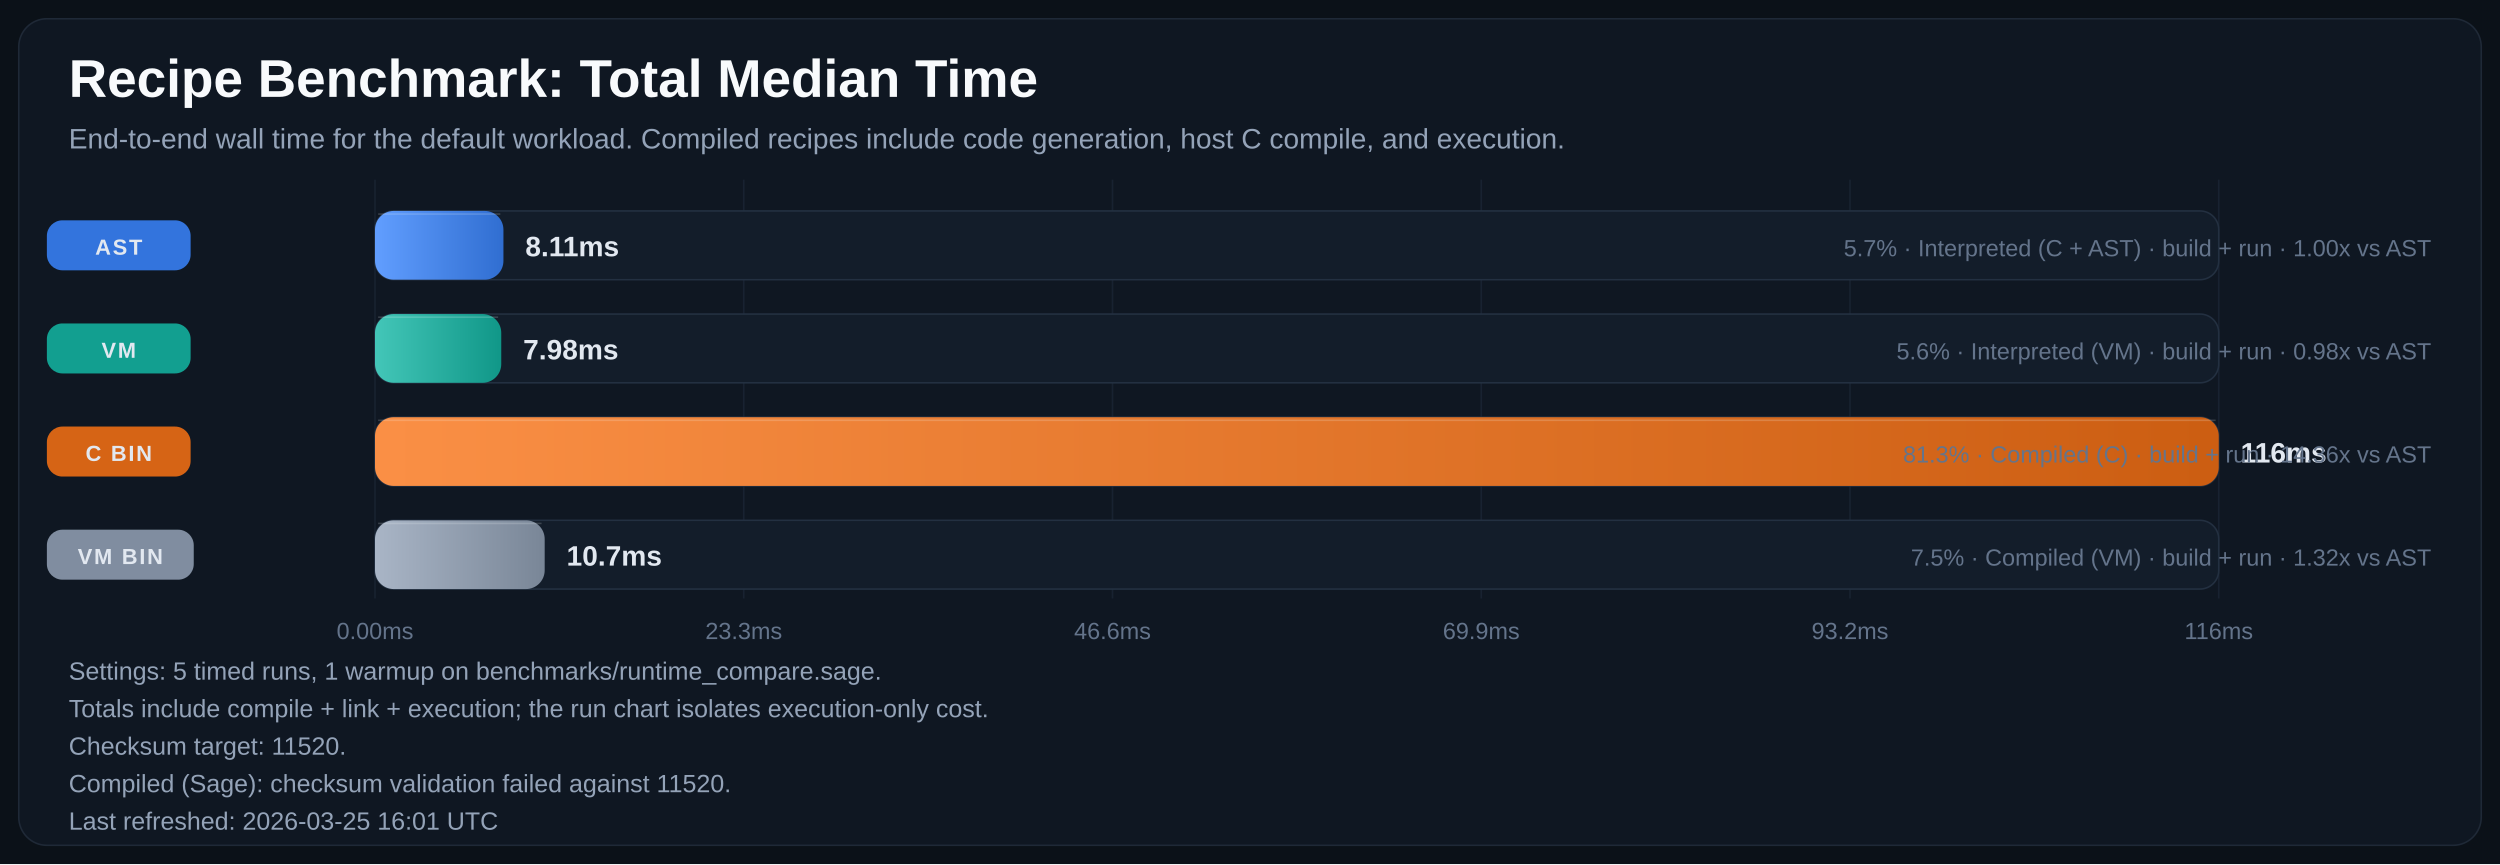
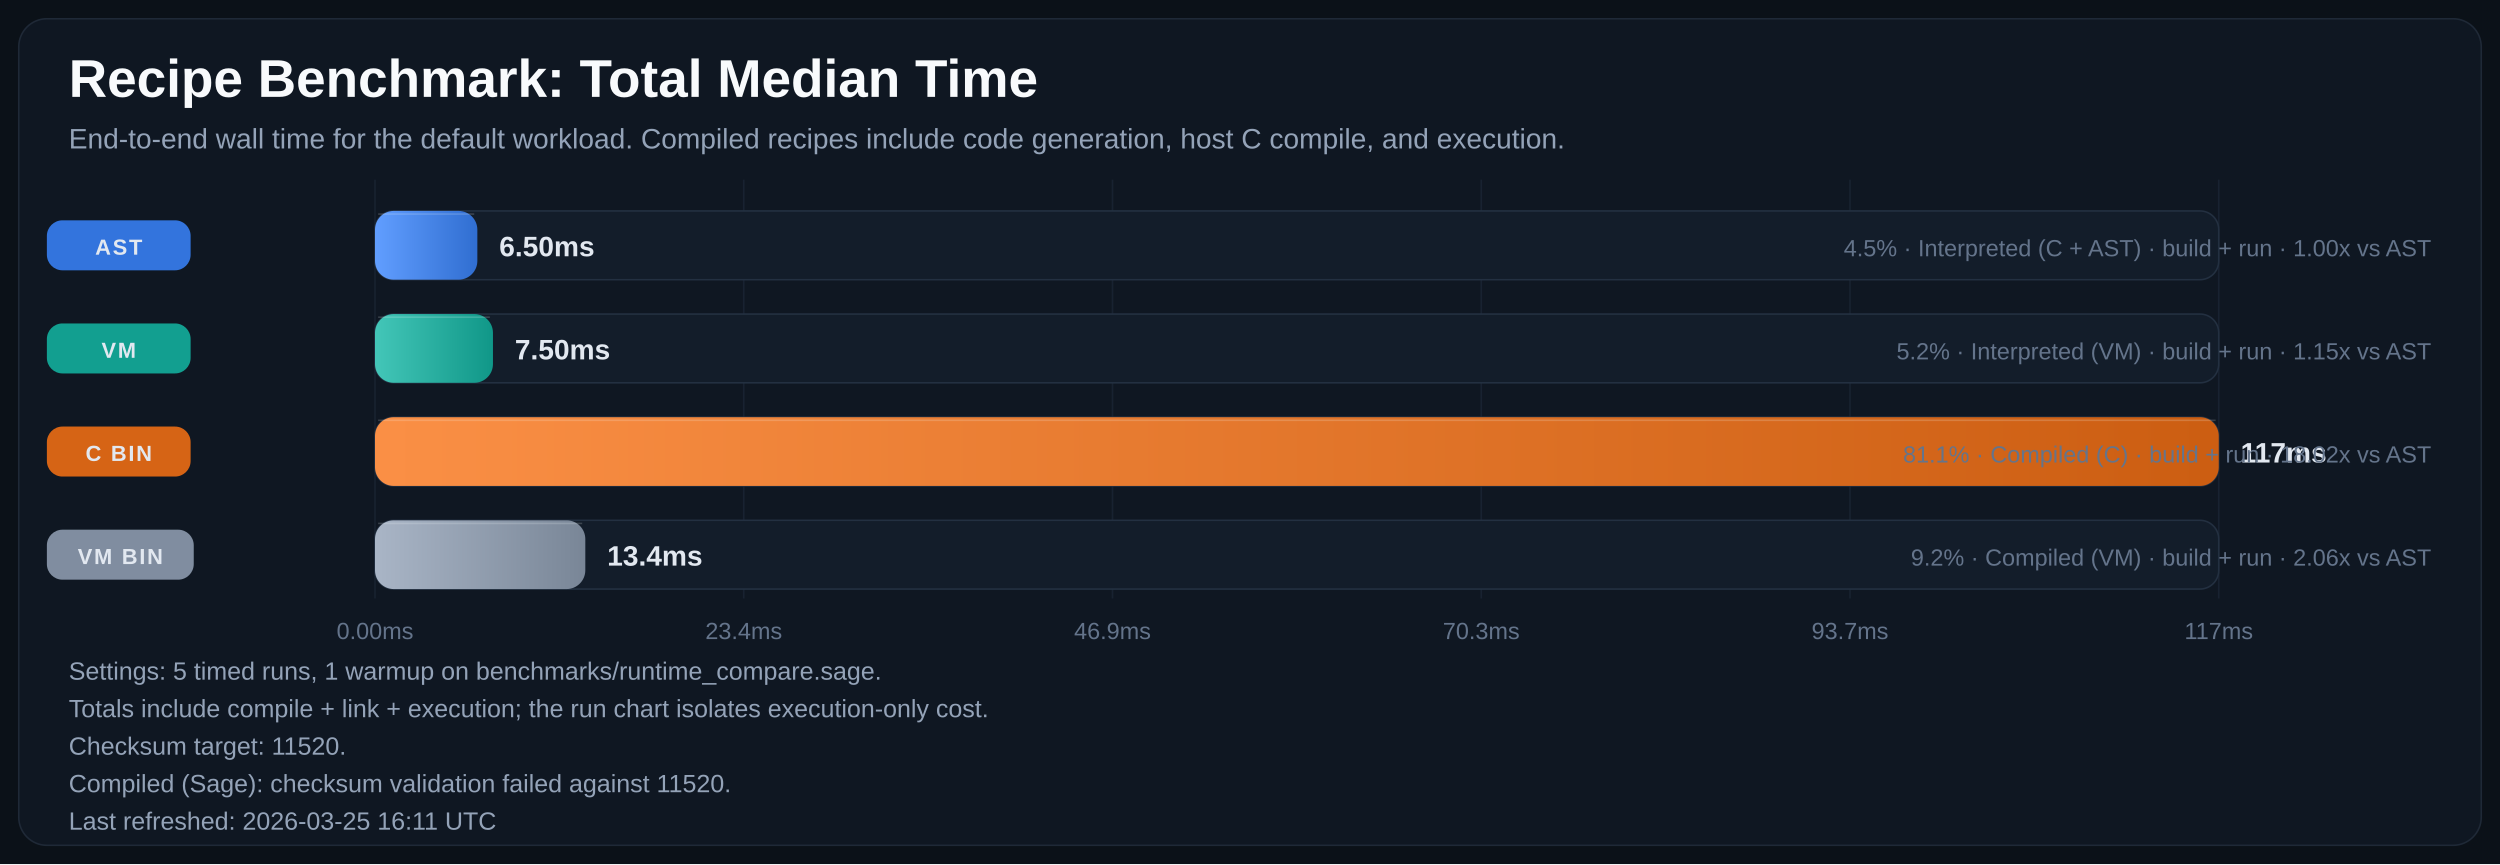
<svg xmlns="http://www.w3.org/2000/svg" width="1600" height="553" viewBox="0 0 1600 553" role="img" aria-labelledby="title desc">
  <defs>
    <linearGradient id="bar-gradient-0" x1="0%" y1="0%" x2="100%" y2="0%">
      <stop offset="0%" stop-color="#619EFF" />
      <stop offset="100%" stop-color="#306ED1" />
    </linearGradient>
    <linearGradient id="bar-gradient-1" x1="0%" y1="0%" x2="100%" y2="0%">
      <stop offset="0%" stop-color="#43C6B8" />
      <stop offset="100%" stop-color="#109788" />
    </linearGradient>
    <linearGradient id="bar-gradient-2" x1="0%" y1="0%" x2="100%" y2="0%">
      <stop offset="0%" stop-color="#FA8F45" />
      <stop offset="100%" stop-color="#CC5E12" />
    </linearGradient>
    <linearGradient id="bar-gradient-3" x1="0%" y1="0%" x2="100%" y2="0%">
      <stop offset="0%" stop-color="#A9B5C6" />
      <stop offset="100%" stop-color="#798697" />
    </linearGradient>
  </defs>
  <rect width="100%" height="100%" fill="#0B1118" />
  <rect x="12" y="12" width="1576" height="529" rx="18" fill="#0F1722" stroke="#1F2937" />
  <text x="44" y="62" fill="#F8FAFC" font-size="34" font-family="Segoe UI, Arial, sans-serif" font-weight="700">Recipe Benchmark: Total Median Time</text>
  <text x="44" y="95" fill="#94A3B8" font-size="18" font-family="Segoe UI, Arial, sans-serif">End-to-end wall time for the default workload. Compiled recipes include code generation, host C compile, and execution.</text>
  <line x1="240.0" y1="115" x2="240.0" y2="383" stroke="#182231" stroke-width="1" />
  <text x="240.0" y="409" text-anchor="middle" fill="#64748B" font-size="15" font-family="Segoe UI, Arial, sans-serif">0.00ms</text>
  <line x1="476.0" y1="115" x2="476.0" y2="383" stroke="#182231" stroke-width="1" />
-   <text x="476.0" y="409" text-anchor="middle" fill="#64748B" font-size="15" font-family="Segoe UI, Arial, sans-serif">23.3ms</text>
+   <text x="476.0" y="409" text-anchor="middle" fill="#64748B" font-size="15" font-family="Segoe UI, Arial, sans-serif">23.4ms</text>
  <line x1="712.0" y1="115" x2="712.0" y2="383" stroke="#182231" stroke-width="1" />
-   <text x="712.0" y="409" text-anchor="middle" fill="#64748B" font-size="15" font-family="Segoe UI, Arial, sans-serif">46.6ms</text>
+   <text x="712.0" y="409" text-anchor="middle" fill="#64748B" font-size="15" font-family="Segoe UI, Arial, sans-serif">46.9ms</text>
  <line x1="948.0" y1="115" x2="948.0" y2="383" stroke="#182231" stroke-width="1" />
-   <text x="948.0" y="409" text-anchor="middle" fill="#64748B" font-size="15" font-family="Segoe UI, Arial, sans-serif">69.9ms</text>
+   <text x="948.0" y="409" text-anchor="middle" fill="#64748B" font-size="15" font-family="Segoe UI, Arial, sans-serif">70.3ms</text>
  <line x1="1184.0" y1="115" x2="1184.0" y2="383" stroke="#182231" stroke-width="1" />
-   <text x="1184.0" y="409" text-anchor="middle" fill="#64748B" font-size="15" font-family="Segoe UI, Arial, sans-serif">93.2ms</text>
+   <text x="1184.0" y="409" text-anchor="middle" fill="#64748B" font-size="15" font-family="Segoe UI, Arial, sans-serif">93.7ms</text>
  <line x1="1420.0" y1="115" x2="1420.0" y2="383" stroke="#182231" stroke-width="1" />
-   <text x="1420.0" y="409" text-anchor="middle" fill="#64748B" font-size="15" font-family="Segoe UI, Arial, sans-serif">116ms</text>
+   <text x="1420.0" y="409" text-anchor="middle" fill="#64748B" font-size="15" font-family="Segoe UI, Arial, sans-serif">117ms</text>
  <rect x="30" y="141.0" width="92" height="32" rx="10" fill="#3479E6" opacity="0.95" />
  <text x="76.0" y="163.0" text-anchor="middle" fill="#E2E8F0" font-size="14" font-family="Segoe UI, Arial, sans-serif" font-weight="700" letter-spacing="1.1">AST</text>
  <rect x="240" y="135" width="1180" height="44" rx="12" fill="#131D2A" stroke="#233041" />
-   <rect x="240" y="135" width="82.2" height="44" rx="12" fill="url(#bar-gradient-0)" />
-   <line x1="242.0" y1="137.0" x2="320.2" y2="137.0" stroke="#F8FAFC" stroke-opacity="0.18" />
-   <text x="336.2" y="164.0" fill="#E2E8F0" font-size="18" font-family="Segoe UI, Arial, sans-serif" font-weight="700">8.11ms</text>
-   <text x="1556" y="164.0" text-anchor="end" fill="#64748B" font-size="15" font-family="Segoe UI, Arial, sans-serif">5.7% · Interpreted (C + AST) · build + run · 1.00x vs AST</text>
+   <rect x="240" y="135" width="65.5" height="44" rx="12" fill="url(#bar-gradient-0)" />
+   <line x1="242.0" y1="137.0" x2="303.5" y2="137.0" stroke="#F8FAFC" stroke-opacity="0.18" />
+   <text x="319.5" y="164.0" fill="#E2E8F0" font-size="18" font-family="Segoe UI, Arial, sans-serif" font-weight="700">6.50ms</text>
+   <text x="1556" y="164.0" text-anchor="end" fill="#64748B" font-size="15" font-family="Segoe UI, Arial, sans-serif">4.5% · Interpreted (C + AST) · build + run · 1.00x vs AST</text>
  <rect x="30" y="207.0" width="92" height="32" rx="10" fill="#12A695" opacity="0.95" />
  <text x="76.0" y="229.0" text-anchor="middle" fill="#E2E8F0" font-size="14" font-family="Segoe UI, Arial, sans-serif" font-weight="700" letter-spacing="1.1">VM</text>
  <rect x="240" y="201" width="1180" height="44" rx="12" fill="#131D2A" stroke="#233041" />
-   <rect x="240" y="201" width="80.8" height="44" rx="12" fill="url(#bar-gradient-1)" />
-   <line x1="242.0" y1="203.0" x2="318.8" y2="203.0" stroke="#F8FAFC" stroke-opacity="0.18" />
-   <text x="334.8" y="230.0" fill="#E2E8F0" font-size="18" font-family="Segoe UI, Arial, sans-serif" font-weight="700">7.98ms</text>
-   <text x="1556" y="230.0" text-anchor="end" fill="#64748B" font-size="15" font-family="Segoe UI, Arial, sans-serif">5.6% · Interpreted (VM) · build + run · 0.98x vs AST</text>
+   <rect x="240" y="201" width="75.5" height="44" rx="12" fill="url(#bar-gradient-1)" />
+   <line x1="242.0" y1="203.0" x2="313.5" y2="203.0" stroke="#F8FAFC" stroke-opacity="0.18" />
+   <text x="329.5" y="230.0" fill="#E2E8F0" font-size="18" font-family="Segoe UI, Arial, sans-serif" font-weight="700">7.50ms</text>
+   <text x="1556" y="230.0" text-anchor="end" fill="#64748B" font-size="15" font-family="Segoe UI, Arial, sans-serif">5.2% · Interpreted (VM) · build + run · 1.15x vs AST</text>
  <rect x="30" y="273.0" width="92" height="32" rx="10" fill="#E06814" opacity="0.95" />
  <text x="76.0" y="295.0" text-anchor="middle" fill="#E2E8F0" font-size="14" font-family="Segoe UI, Arial, sans-serif" font-weight="700" letter-spacing="1.1">C BIN</text>
  <rect x="240" y="267" width="1180" height="44" rx="12" fill="#131D2A" stroke="#233041" />
  <rect x="240" y="267" width="1180.0" height="44" rx="12" fill="url(#bar-gradient-2)" />
  <line x1="242.0" y1="269.0" x2="1418.0" y2="269.0" stroke="#F8FAFC" stroke-opacity="0.18" />
-   <text x="1434.0" y="296.0" fill="#E2E8F0" font-size="18" font-family="Segoe UI, Arial, sans-serif" font-weight="700">116ms</text>
-   <text x="1556" y="296.0" text-anchor="end" fill="#64748B" font-size="15" font-family="Segoe UI, Arial, sans-serif">81.3% · Compiled (C) · build + run · 14.36x vs AST</text>
+   <text x="1434.0" y="296.0" fill="#E2E8F0" font-size="18" font-family="Segoe UI, Arial, sans-serif" font-weight="700">117ms</text>
+   <text x="1556" y="296.0" text-anchor="end" fill="#64748B" font-size="15" font-family="Segoe UI, Arial, sans-serif">81.1% · Compiled (C) · build + run · 18.02x vs AST</text>
  <rect x="30" y="339.0" width="94" height="32" rx="10" fill="#8593A6" opacity="0.95" />
  <text x="77.0" y="361.0" text-anchor="middle" fill="#E2E8F0" font-size="14" font-family="Segoe UI, Arial, sans-serif" font-weight="700" letter-spacing="1.1">VM BIN</text>
  <rect x="240" y="333" width="1180" height="44" rx="12" fill="#131D2A" stroke="#233041" />
-   <rect x="240" y="333" width="108.6" height="44" rx="12" fill="url(#bar-gradient-3)" />
-   <line x1="242.0" y1="335.0" x2="346.6" y2="335.0" stroke="#F8FAFC" stroke-opacity="0.18" />
-   <text x="362.6" y="362.0" fill="#E2E8F0" font-size="18" font-family="Segoe UI, Arial, sans-serif" font-weight="700">10.7ms</text>
-   <text x="1556" y="362.0" text-anchor="end" fill="#64748B" font-size="15" font-family="Segoe UI, Arial, sans-serif">7.5% · Compiled (VM) · build + run · 1.32x vs AST</text>
+   <rect x="240" y="333" width="134.6" height="44" rx="12" fill="url(#bar-gradient-3)" />
+   <line x1="242.0" y1="335.0" x2="372.6" y2="335.0" stroke="#F8FAFC" stroke-opacity="0.18" />
+   <text x="388.6" y="362.0" fill="#E2E8F0" font-size="18" font-family="Segoe UI, Arial, sans-serif" font-weight="700">13.4ms</text>
+   <text x="1556" y="362.0" text-anchor="end" fill="#64748B" font-size="15" font-family="Segoe UI, Arial, sans-serif">9.2% · Compiled (VM) · build + run · 2.06x vs AST</text>
  <text x="44" y="435" fill="#94A3B8" font-size="16" font-family="Segoe UI, Arial, sans-serif">Settings: 5 timed runs, 1 warmup on benchmarks/runtime_compare.sage.</text>
  <text x="44" y="459" fill="#94A3B8" font-size="16" font-family="Segoe UI, Arial, sans-serif">Totals include compile + link + execution; the run chart isolates execution-only cost.</text>
  <text x="44" y="483" fill="#94A3B8" font-size="16" font-family="Segoe UI, Arial, sans-serif">Checksum target: 11520.</text>
  <text x="44" y="507" fill="#94A3B8" font-size="16" font-family="Segoe UI, Arial, sans-serif">Compiled (Sage): checksum validation failed against 11520.</text>
-   <text x="44" y="531" fill="#94A3B8" font-size="16" font-family="Segoe UI, Arial, sans-serif">Last refreshed: 2026-03-25 16:01 UTC</text>
+   <text x="44" y="531" fill="#94A3B8" font-size="16" font-family="Segoe UI, Arial, sans-serif">Last refreshed: 2026-03-25 16:11 UTC</text>
</svg>
